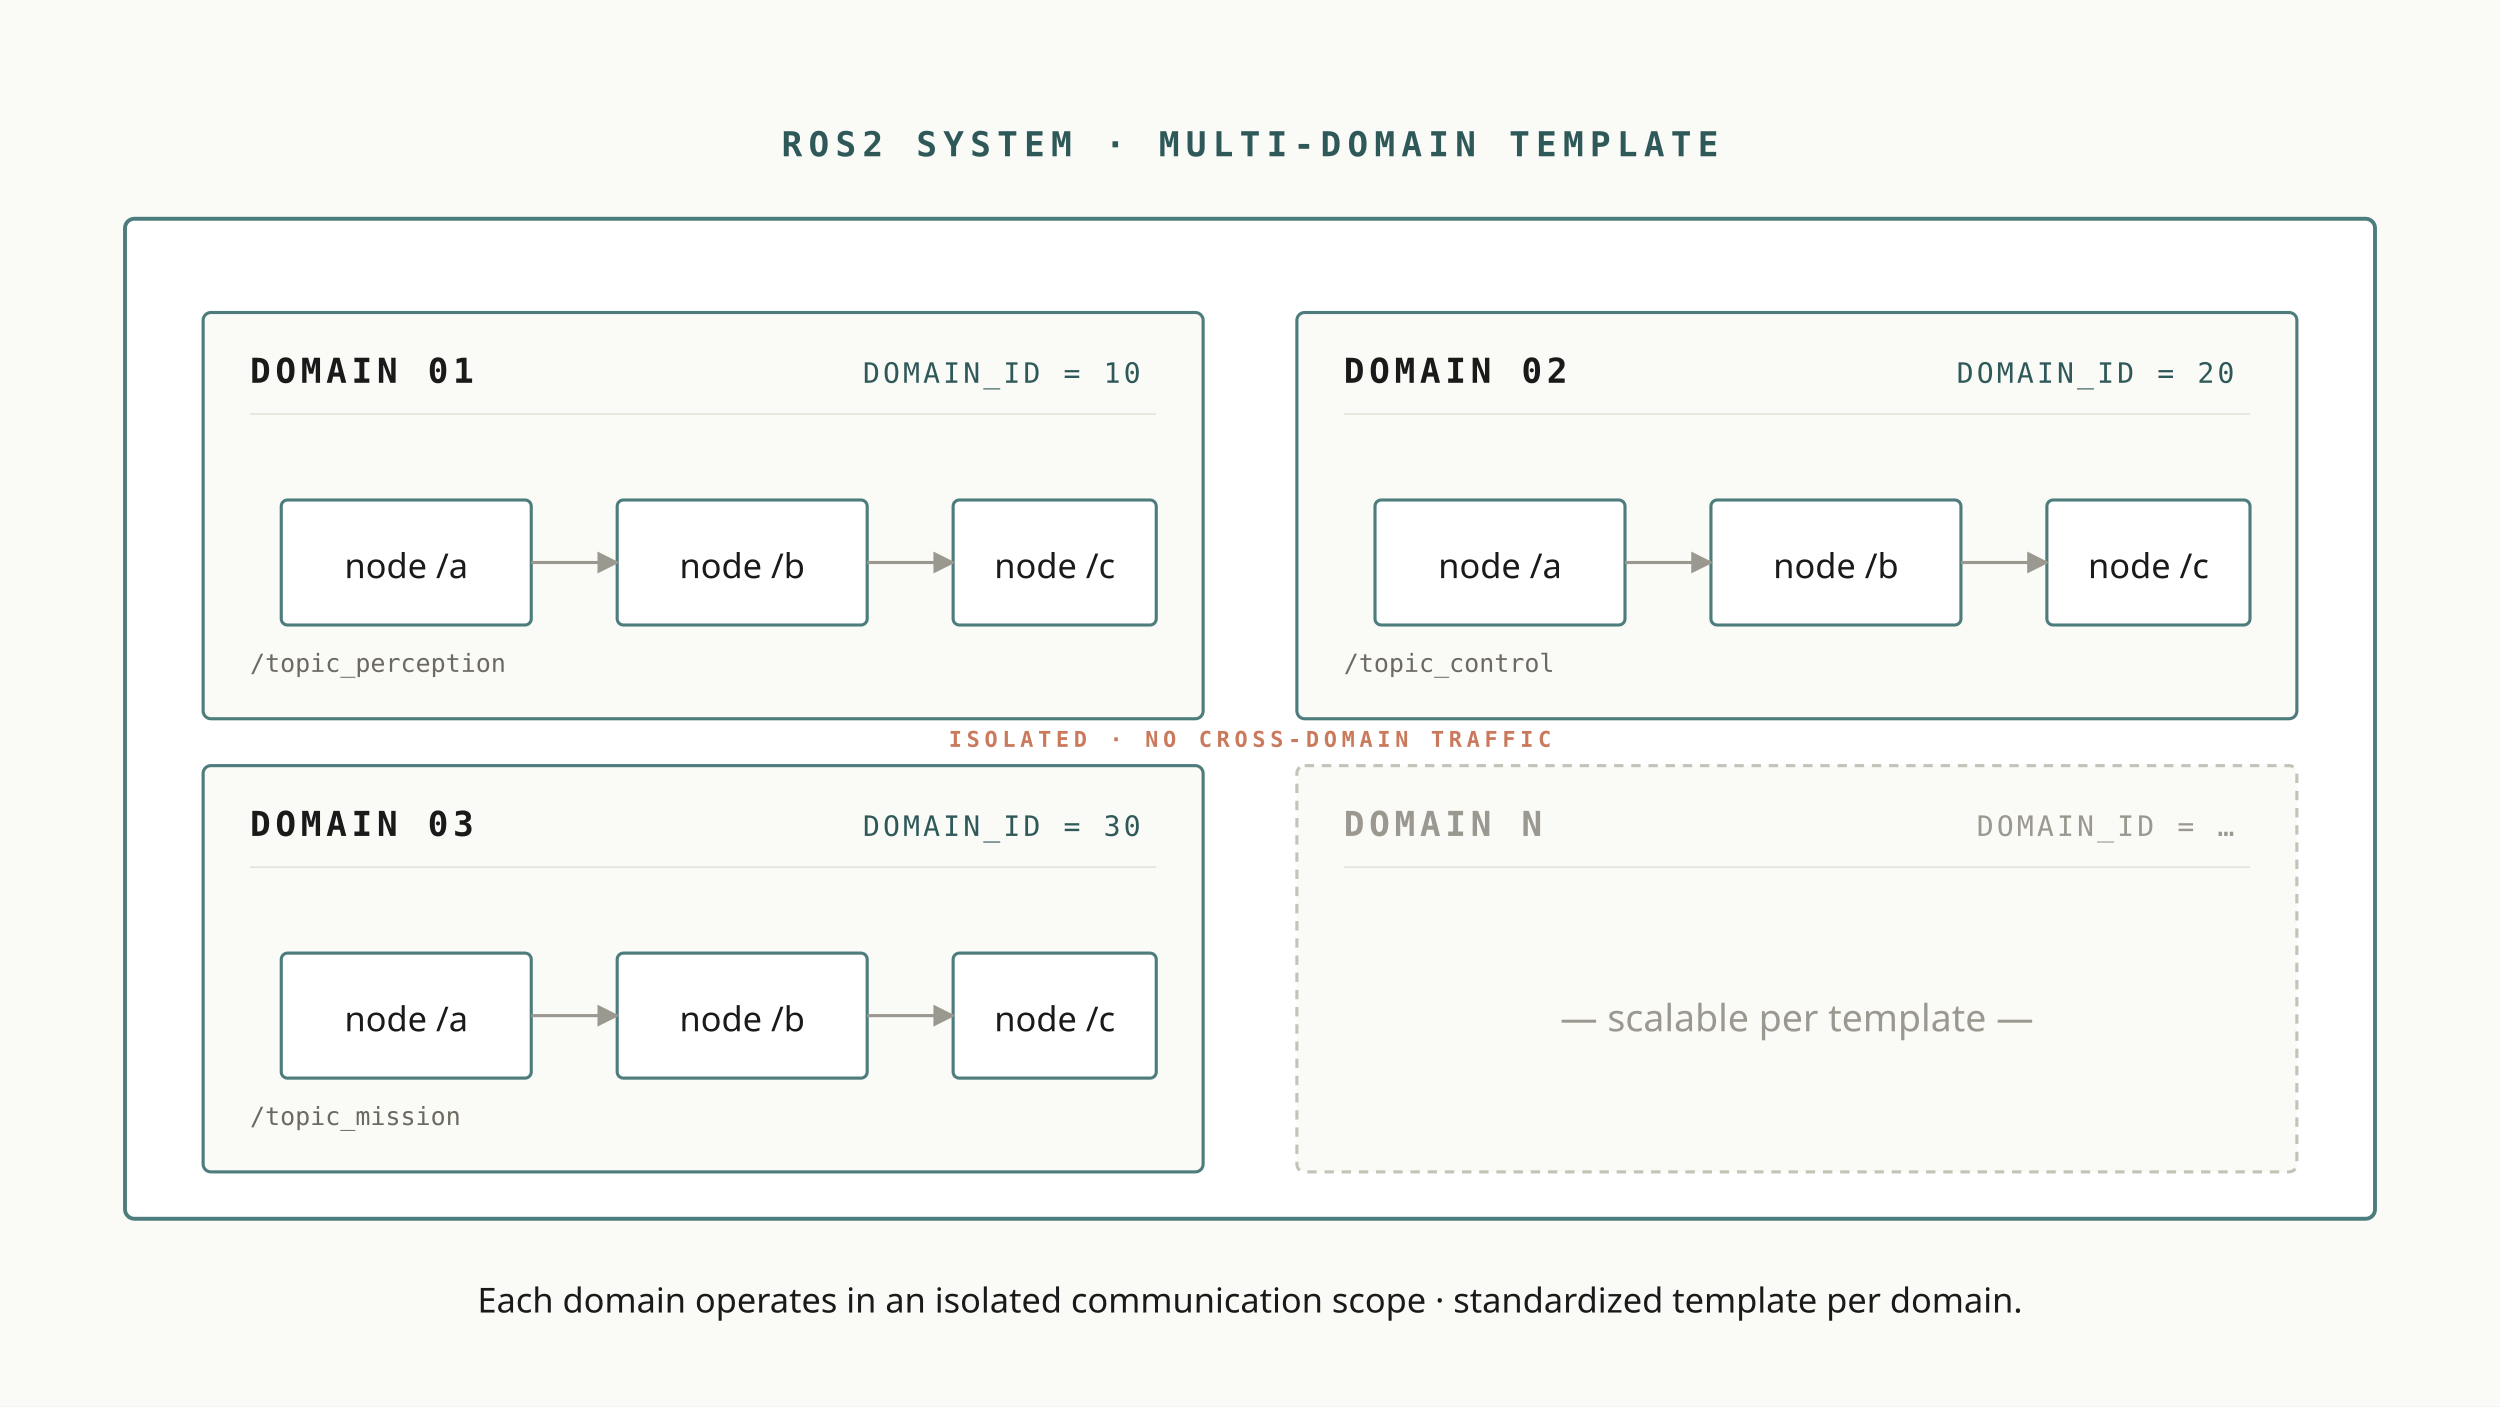
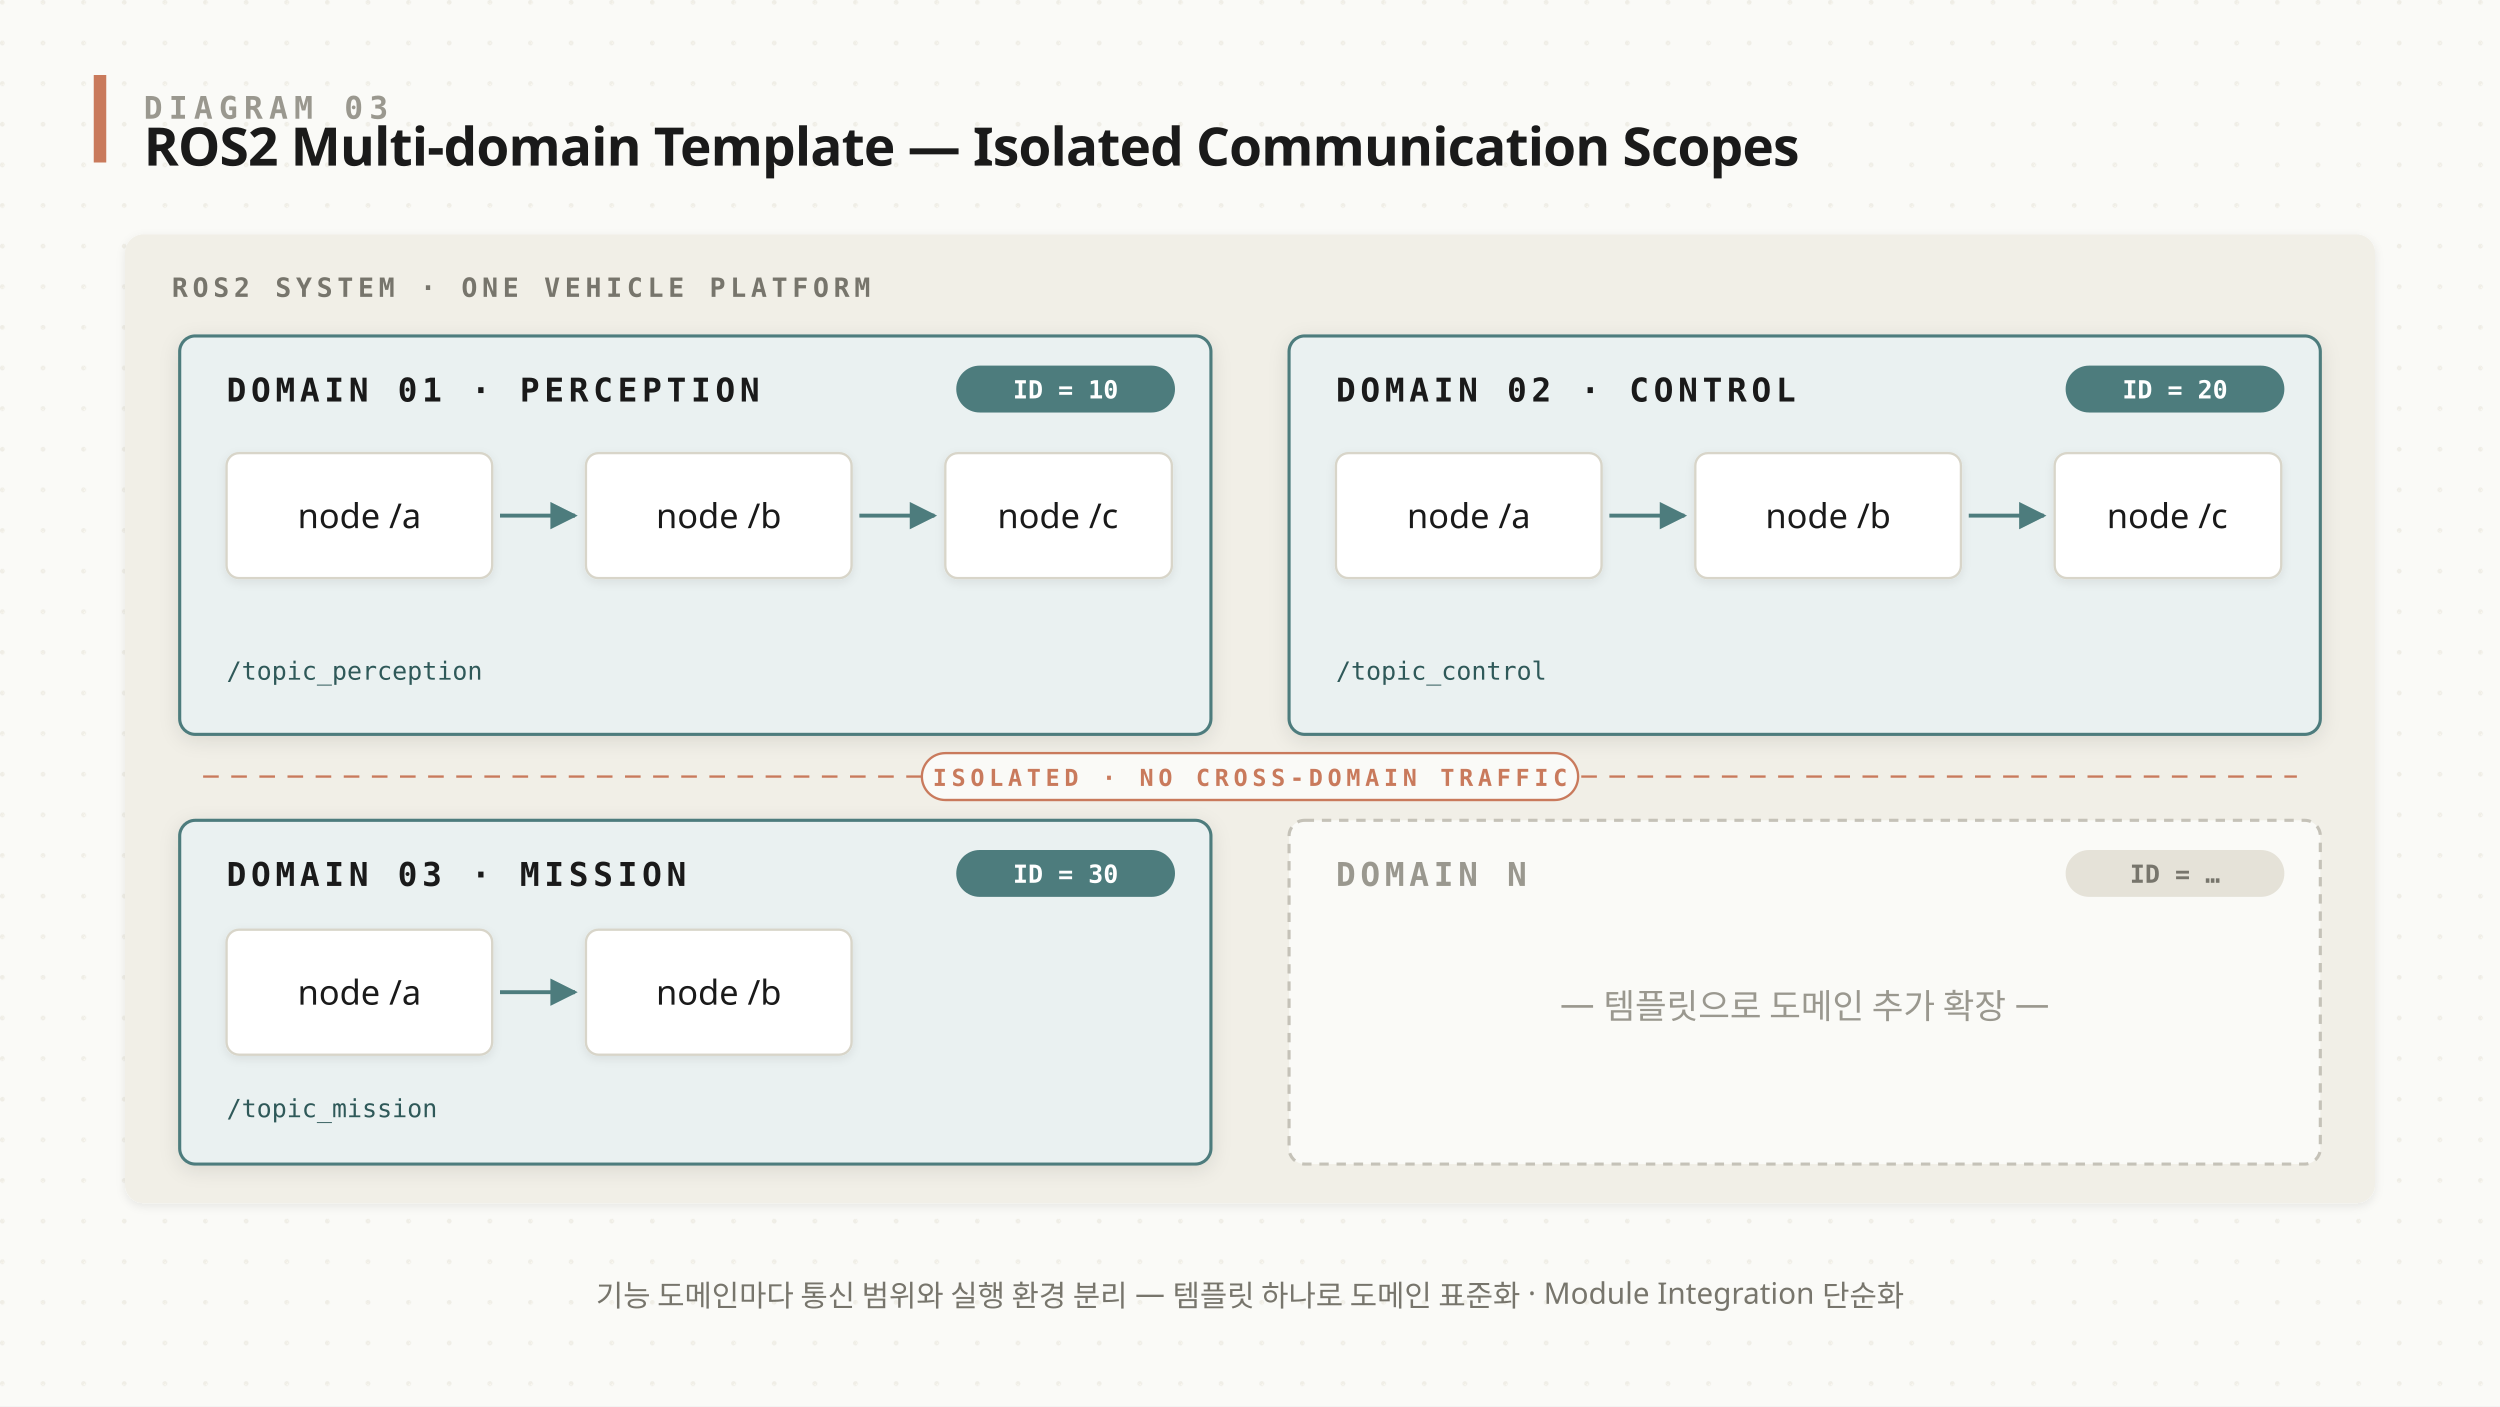
<svg xmlns="http://www.w3.org/2000/svg" viewBox="0 0 1600 900" role="img" aria-label="ROS2 Multi-domain Template — isolated communication domains" font-family="IBM Plex Sans, system-ui, sans-serif">
  <defs>
-     <marker id="ah" viewBox="0 0 10 10" refX="9" refY="5" markerWidth="6" markerHeight="6" orient="auto-start-reverse">
+     <marker id="ahg2" viewBox="0 0 10 10" refX="9" refY="5" markerWidth="7" markerHeight="7" orient="auto-start-reverse">
      <path d="M 0 0 L 10 5 L 0 10 z" fill="#4D7C7D" />
    </marker>
-     <marker id="ahg" viewBox="0 0 10 10" refX="9" refY="5" markerWidth="7" markerHeight="7" orient="auto-start-reverse">
-       <path d="M 0 0 L 10 5 L 0 10 z" fill="#9A988F" />
-     </marker>
+     <filter id="soft" x="-20%" y="-20%" width="140%" height="140%">
+       <feDropShadow dx="0" dy="3" stdDeviation="6" flood-color="#1A1A1A" flood-opacity="0.10" />
+     </filter>
+     <filter id="soft-sm" x="-20%" y="-20%" width="140%" height="140%">
+       <feDropShadow dx="0" dy="2" stdDeviation="3" flood-color="#1A1A1A" flood-opacity="0.08" />
+     </filter>
+     <pattern id="dots" width="26" height="26" patternUnits="userSpaceOnUse">
+       <circle cx="1.5" cy="1.5" r="1.5" fill="#E5E2D8" />
+     </pattern>
  </defs>
  <rect width="1600" height="900" fill="#FAFAF7" />
-   <text x="800" y="100" font-family="IBM Plex Mono, ui-monospace, Menlo, monospace" fill="#2F5959" font-size="22" letter-spacing="4" text-anchor="middle" font-weight="600">ROS2 SYSTEM · MULTI-DOMAIN TEMPLATE</text>
-   <rect x="80" y="140" width="1440" height="640" rx="6" fill="#FFFFFF" stroke="#4D7C7D" stroke-width="2.5" />
+   <rect width="1600" height="900" fill="url(#dots)" opacity="0.55" />
  <g>
-     <rect x="130" y="200" width="640" height="260" rx="5" fill="#FAFAF7" stroke="#4D7C7D" stroke-width="2" />
-     <text x="160" y="245" font-family="IBM Plex Mono, ui-monospace, Menlo, monospace" fill="#1A1A1A" font-size="22" letter-spacing="3" font-weight="600">DOMAIN 01</text>
-     <text x="730" y="245" font-family="IBM Plex Mono, ui-monospace, Menlo, monospace" fill="#2F5959" font-size="18" letter-spacing="2" text-anchor="end" font-weight="500">DOMAIN_ID = 10</text>
-     <line x1="160" y1="265" x2="740" y2="265" stroke="#E5E2D8" />
-     <rect x="180" y="320" width="160" height="80" rx="4" fill="#FFFFFF" stroke="#4D7C7D" stroke-width="2" />
-     <text x="260" y="370" fill="#1A1A1A" font-size="22" text-anchor="middle" font-weight="500">node /a</text>
-     <rect x="395" y="320" width="160" height="80" rx="4" fill="#FFFFFF" stroke="#4D7C7D" stroke-width="2" />
-     <text x="475" y="370" fill="#1A1A1A" font-size="22" text-anchor="middle" font-weight="500">node /b</text>
-     <rect x="610" y="320" width="130" height="80" rx="4" fill="#FFFFFF" stroke="#4D7C7D" stroke-width="2" />
-     <text x="675" y="370" fill="#1A1A1A" font-size="22" text-anchor="middle" font-weight="500">node /c</text>
-     <path d="M 340 360 L 395 360" stroke="#9A988F" stroke-width="2" fill="none" marker-end="url(#ahg)" />
-     <path d="M 555 360 L 610 360" stroke="#9A988F" stroke-width="2" fill="none" marker-end="url(#ahg)" />
-     <text x="160" y="430" font-family="IBM Plex Mono, ui-monospace, Menlo, monospace" fill="#6B6960" font-size="16">/topic_perception</text>
+     <rect x="60" y="48" width="8" height="56" fill="#C97A5C" />
+     <text x="92" y="76" fill="#9A988F" font-size="20" font-family="IBM Plex Mono, monospace" letter-spacing="4" font-weight="600">DIAGRAM 03</text>
+     <text x="92" y="106" fill="#1A1A1A" font-size="34" font-weight="600" letter-spacing="-0.5">ROS2 Multi-domain Template — Isolated Communication Scopes</text>
  </g>
-   <g>
-     <rect x="830" y="200" width="640" height="260" rx="5" fill="#FAFAF7" stroke="#4D7C7D" stroke-width="2" />
-     <text x="860" y="245" font-family="IBM Plex Mono, ui-monospace, Menlo, monospace" fill="#1A1A1A" font-size="22" letter-spacing="3" font-weight="600">DOMAIN 02</text>
-     <text x="1430" y="245" font-family="IBM Plex Mono, ui-monospace, Menlo, monospace" fill="#2F5959" font-size="18" letter-spacing="2" text-anchor="end" font-weight="500">DOMAIN_ID = 20</text>
-     <line x1="860" y1="265" x2="1440" y2="265" stroke="#E5E2D8" />
-     <rect x="880" y="320" width="160" height="80" rx="4" fill="#FFFFFF" stroke="#4D7C7D" stroke-width="2" />
-     <text x="960" y="370" fill="#1A1A1A" font-size="22" text-anchor="middle" font-weight="500">node /a</text>
-     <rect x="1095" y="320" width="160" height="80" rx="4" fill="#FFFFFF" stroke="#4D7C7D" stroke-width="2" />
-     <text x="1175" y="370" fill="#1A1A1A" font-size="22" text-anchor="middle" font-weight="500">node /b</text>
-     <rect x="1310" y="320" width="130" height="80" rx="4" fill="#FFFFFF" stroke="#4D7C7D" stroke-width="2" />
-     <text x="1375" y="370" fill="#1A1A1A" font-size="22" text-anchor="middle" font-weight="500">node /c</text>
-     <path d="M 1040 360 L 1095 360" stroke="#9A988F" stroke-width="2" fill="none" marker-end="url(#ahg)" />
-     <path d="M 1255 360 L 1310 360" stroke="#9A988F" stroke-width="2" fill="none" marker-end="url(#ahg)" />
-     <text x="860" y="430" font-family="IBM Plex Mono, ui-monospace, Menlo, monospace" fill="#6B6960" font-size="16">/topic_control</text>
+   <g filter="url(#soft-sm)">
+     <rect x="80" y="150" width="1440" height="620" rx="12" fill="#F1EFE7" />
  </g>
-   <g>
-     <rect x="130" y="490" width="640" height="260" rx="5" fill="#FAFAF7" stroke="#4D7C7D" stroke-width="2" />
-     <text x="160" y="535" font-family="IBM Plex Mono, ui-monospace, Menlo, monospace" fill="#1A1A1A" font-size="22" letter-spacing="3" font-weight="600">DOMAIN 03</text>
-     <text x="730" y="535" font-family="IBM Plex Mono, ui-monospace, Menlo, monospace" fill="#2F5959" font-size="18" letter-spacing="2" text-anchor="end" font-weight="500">DOMAIN_ID = 30</text>
-     <line x1="160" y1="555" x2="740" y2="555" stroke="#E5E2D8" />
-     <rect x="180" y="610" width="160" height="80" rx="4" fill="#FFFFFF" stroke="#4D7C7D" stroke-width="2" />
-     <text x="260" y="660" fill="#1A1A1A" font-size="22" text-anchor="middle" font-weight="500">node /a</text>
-     <rect x="395" y="610" width="160" height="80" rx="4" fill="#FFFFFF" stroke="#4D7C7D" stroke-width="2" />
-     <text x="475" y="660" fill="#1A1A1A" font-size="22" text-anchor="middle" font-weight="500">node /b</text>
-     <rect x="610" y="610" width="130" height="80" rx="4" fill="#FFFFFF" stroke="#4D7C7D" stroke-width="2" />
-     <text x="675" y="660" fill="#1A1A1A" font-size="22" text-anchor="middle" font-weight="500">node /c</text>
-     <path d="M 340 650 L 395 650" stroke="#9A988F" stroke-width="2" fill="none" marker-end="url(#ahg)" />
-     <path d="M 555 650 L 610 650" stroke="#9A988F" stroke-width="2" fill="none" marker-end="url(#ahg)" />
-     <text x="160" y="720" font-family="IBM Plex Mono, ui-monospace, Menlo, monospace" fill="#6B6960" font-size="16">/topic_mission</text>
+   <text x="110" y="190" fill="#77756C" font-size="17" font-family="IBM Plex Mono, monospace" letter-spacing="3" font-weight="600">ROS2 SYSTEM · ONE VEHICLE PLATFORM</text>
+   <g filter="url(#soft)">
+     <rect x="115" y="215" width="660" height="255" rx="10" fill="#EAF1F1" stroke="#4D7C7D" stroke-width="2" />
  </g>
-   <g>
-     <rect x="830" y="490" width="640" height="260" rx="5" fill="#FAFAF7" stroke="#C5C2B8" stroke-width="2" stroke-dasharray="6 5" />
-     <text x="860" y="535" font-family="IBM Plex Mono, ui-monospace, Menlo, monospace" fill="#9A988F" font-size="22" letter-spacing="3" font-weight="600">DOMAIN N</text>
-     <text x="1430" y="535" font-family="IBM Plex Mono, ui-monospace, Menlo, monospace" fill="#9A988F" font-size="18" letter-spacing="2" text-anchor="end" font-weight="500">DOMAIN_ID = …</text>
-     <line x1="860" y1="555" x2="1440" y2="555" stroke="#E5E2D8" />
-     <text x="1150" y="660" fill="#9A988F" font-size="24" text-anchor="middle">— scalable per template —</text>
+   <text x="145" y="257" fill="#1A1A1A" font-size="21" font-family="IBM Plex Mono, monospace" letter-spacing="3" font-weight="600">DOMAIN 01 · PERCEPTION</text>
+   <rect x="612" y="234" width="140" height="30" rx="15" fill="#4D7C7D" />
+   <text x="682" y="255" fill="#FFFFFF" font-size="16" font-family="IBM Plex Mono, monospace" font-weight="600" text-anchor="middle">ID = 10</text>
+   <g filter="url(#soft-sm)">
+     <rect x="145" y="290" width="170" height="80" rx="8" fill="#FFFFFF" stroke="#D8D5C9" stroke-width="1.5" />
+     <rect x="375" y="290" width="170" height="80" rx="8" fill="#FFFFFF" stroke="#D8D5C9" stroke-width="1.5" />
+     <rect x="605" y="290" width="145" height="80" rx="8" fill="#FFFFFF" stroke="#D8D5C9" stroke-width="1.5" />
  </g>
-   <text x="800" y="478" font-family="IBM Plex Mono, ui-monospace, Menlo, monospace" fill="#C97A5C" font-size="14" letter-spacing="3" text-anchor="middle" font-weight="600">ISOLATED · NO CROSS-DOMAIN TRAFFIC</text>
-   <text x="800" y="840" fill="#1A1A1A" font-size="22" text-anchor="middle" font-weight="500">Each domain operates in an isolated communication scope · standardized template per domain.</text>
+   <g font-size="22" font-weight="500" fill="#1A1A1A" text-anchor="middle">
+     <text x="230" y="338">node /a</text>
+     <text x="460" y="338">node /b</text>
+     <text x="677" y="338">node /c</text>
+   </g>
+   <path d="M 320 330 L 368 330" stroke="#4D7C7D" stroke-width="2.5" fill="none" marker-end="url(#ahg2)" />
+   <path d="M 550 330 L 598 330" stroke="#4D7C7D" stroke-width="2.5" fill="none" marker-end="url(#ahg2)" />
+   <text x="145" y="435" fill="#2F5959" font-size="16" font-family="IBM Plex Mono, monospace">/topic_perception</text>
+   <g filter="url(#soft)">
+     <rect x="825" y="215" width="660" height="255" rx="10" fill="#EAF1F1" stroke="#4D7C7D" stroke-width="2" />
+   </g>
+   <text x="855" y="257" fill="#1A1A1A" font-size="21" font-family="IBM Plex Mono, monospace" letter-spacing="3" font-weight="600">DOMAIN 02 · CONTROL</text>
+   <rect x="1322" y="234" width="140" height="30" rx="15" fill="#4D7C7D" />
+   <text x="1392" y="255" fill="#FFFFFF" font-size="16" font-family="IBM Plex Mono, monospace" font-weight="600" text-anchor="middle">ID = 20</text>
+   <g filter="url(#soft-sm)">
+     <rect x="855" y="290" width="170" height="80" rx="8" fill="#FFFFFF" stroke="#D8D5C9" stroke-width="1.5" />
+     <rect x="1085" y="290" width="170" height="80" rx="8" fill="#FFFFFF" stroke="#D8D5C9" stroke-width="1.5" />
+     <rect x="1315" y="290" width="145" height="80" rx="8" fill="#FFFFFF" stroke="#D8D5C9" stroke-width="1.5" />
+   </g>
+   <g font-size="22" font-weight="500" fill="#1A1A1A" text-anchor="middle">
+     <text x="940" y="338">node /a</text>
+     <text x="1170" y="338">node /b</text>
+     <text x="1387" y="338">node /c</text>
+   </g>
+   <path d="M 1030 330 L 1078 330" stroke="#4D7C7D" stroke-width="2.5" fill="none" marker-end="url(#ahg2)" />
+   <path d="M 1260 330 L 1308 330" stroke="#4D7C7D" stroke-width="2.5" fill="none" marker-end="url(#ahg2)" />
+   <text x="855" y="435" fill="#2F5959" font-size="16" font-family="IBM Plex Mono, monospace">/topic_control</text>
+   <line x1="130" y1="497" x2="1470" y2="497" stroke="#C97A5C" stroke-width="1.5" stroke-dasharray="10 8" />
+   <rect x="590" y="482" width="420" height="30" rx="15" fill="#FAFAF7" stroke="#C97A5C" stroke-width="1.5" />
+   <text x="800" y="503" fill="#C97A5C" font-size="15" font-family="IBM Plex Mono, monospace" letter-spacing="3" text-anchor="middle" font-weight="600">ISOLATED · NO CROSS-DOMAIN TRAFFIC</text>
+   <g filter="url(#soft)">
+     <rect x="115" y="525" width="660" height="220" rx="10" fill="#EAF1F1" stroke="#4D7C7D" stroke-width="2" />
+   </g>
+   <text x="145" y="567" fill="#1A1A1A" font-size="21" font-family="IBM Plex Mono, monospace" letter-spacing="3" font-weight="600">DOMAIN 03 · MISSION</text>
+   <rect x="612" y="544" width="140" height="30" rx="15" fill="#4D7C7D" />
+   <text x="682" y="565" fill="#FFFFFF" font-size="16" font-family="IBM Plex Mono, monospace" font-weight="600" text-anchor="middle">ID = 30</text>
+   <g filter="url(#soft-sm)">
+     <rect x="145" y="595" width="170" height="80" rx="8" fill="#FFFFFF" stroke="#D8D5C9" stroke-width="1.5" />
+     <rect x="375" y="595" width="170" height="80" rx="8" fill="#FFFFFF" stroke="#D8D5C9" stroke-width="1.5" />
+   </g>
+   <g font-size="22" font-weight="500" fill="#1A1A1A" text-anchor="middle">
+     <text x="230" y="643">node /a</text>
+     <text x="460" y="643">node /b</text>
+   </g>
+   <path d="M 320 635 L 368 635" stroke="#4D7C7D" stroke-width="2.5" fill="none" marker-end="url(#ahg2)" />
+   <text x="145" y="715" fill="#2F5959" font-size="16" font-family="IBM Plex Mono, monospace">/topic_mission</text>
+   <rect x="825" y="525" width="660" height="220" rx="10" fill="#FAFAF7" stroke="#C5C2B8" stroke-width="2" stroke-dasharray="6 5" />
+   <text x="855" y="567" fill="#9A988F" font-size="21" font-family="IBM Plex Mono, monospace" letter-spacing="3" font-weight="600">DOMAIN N</text>
+   <rect x="1322" y="544" width="140" height="30" rx="15" fill="#E5E2D8" />
+   <text x="1392" y="565" fill="#77756C" font-size="16" font-family="IBM Plex Mono, monospace" font-weight="600" text-anchor="middle">ID = …</text>
+   <text x="1155" y="650" fill="#9A988F" font-size="22" text-anchor="middle">— 템플릿으로 도메인 추가 확장 —</text>
+   <text x="800" y="836" fill="#77756C" font-size="19" text-anchor="middle">기능 도메인마다 통신 범위와 실행 환경 분리 — 템플릿 하나로 도메인 표준화 · Module Integration 단순화</text>
</svg>
